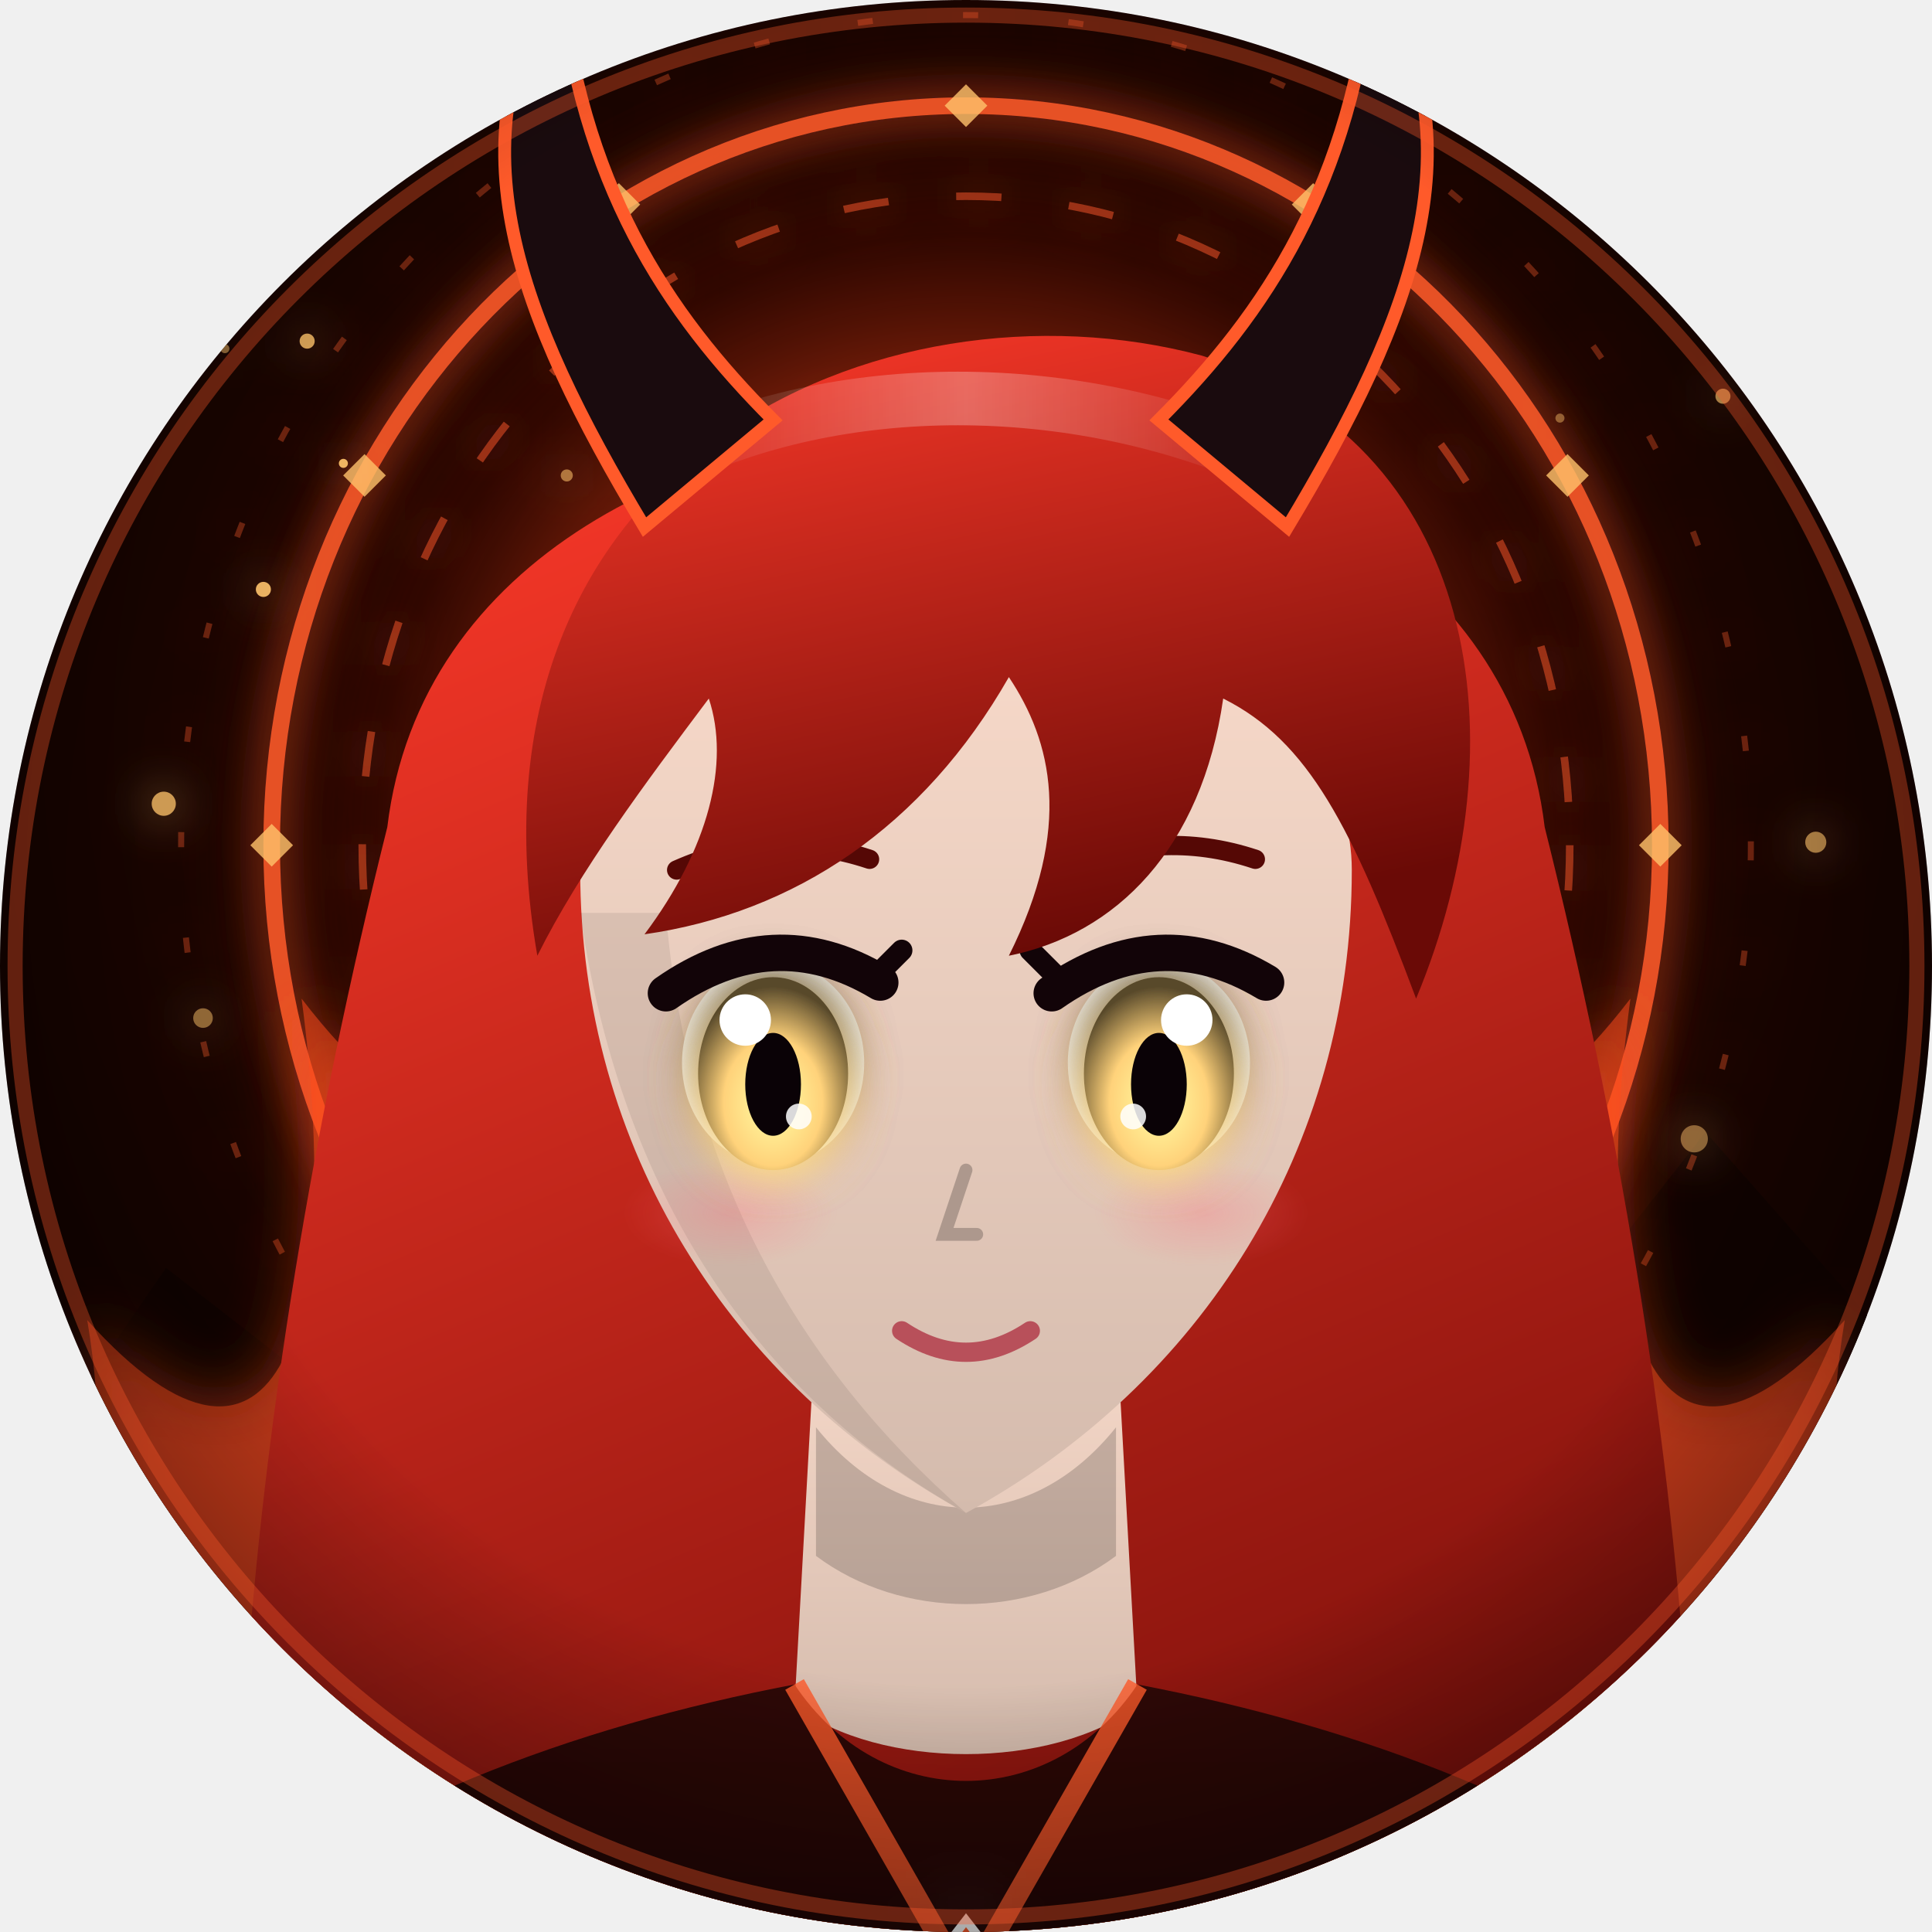
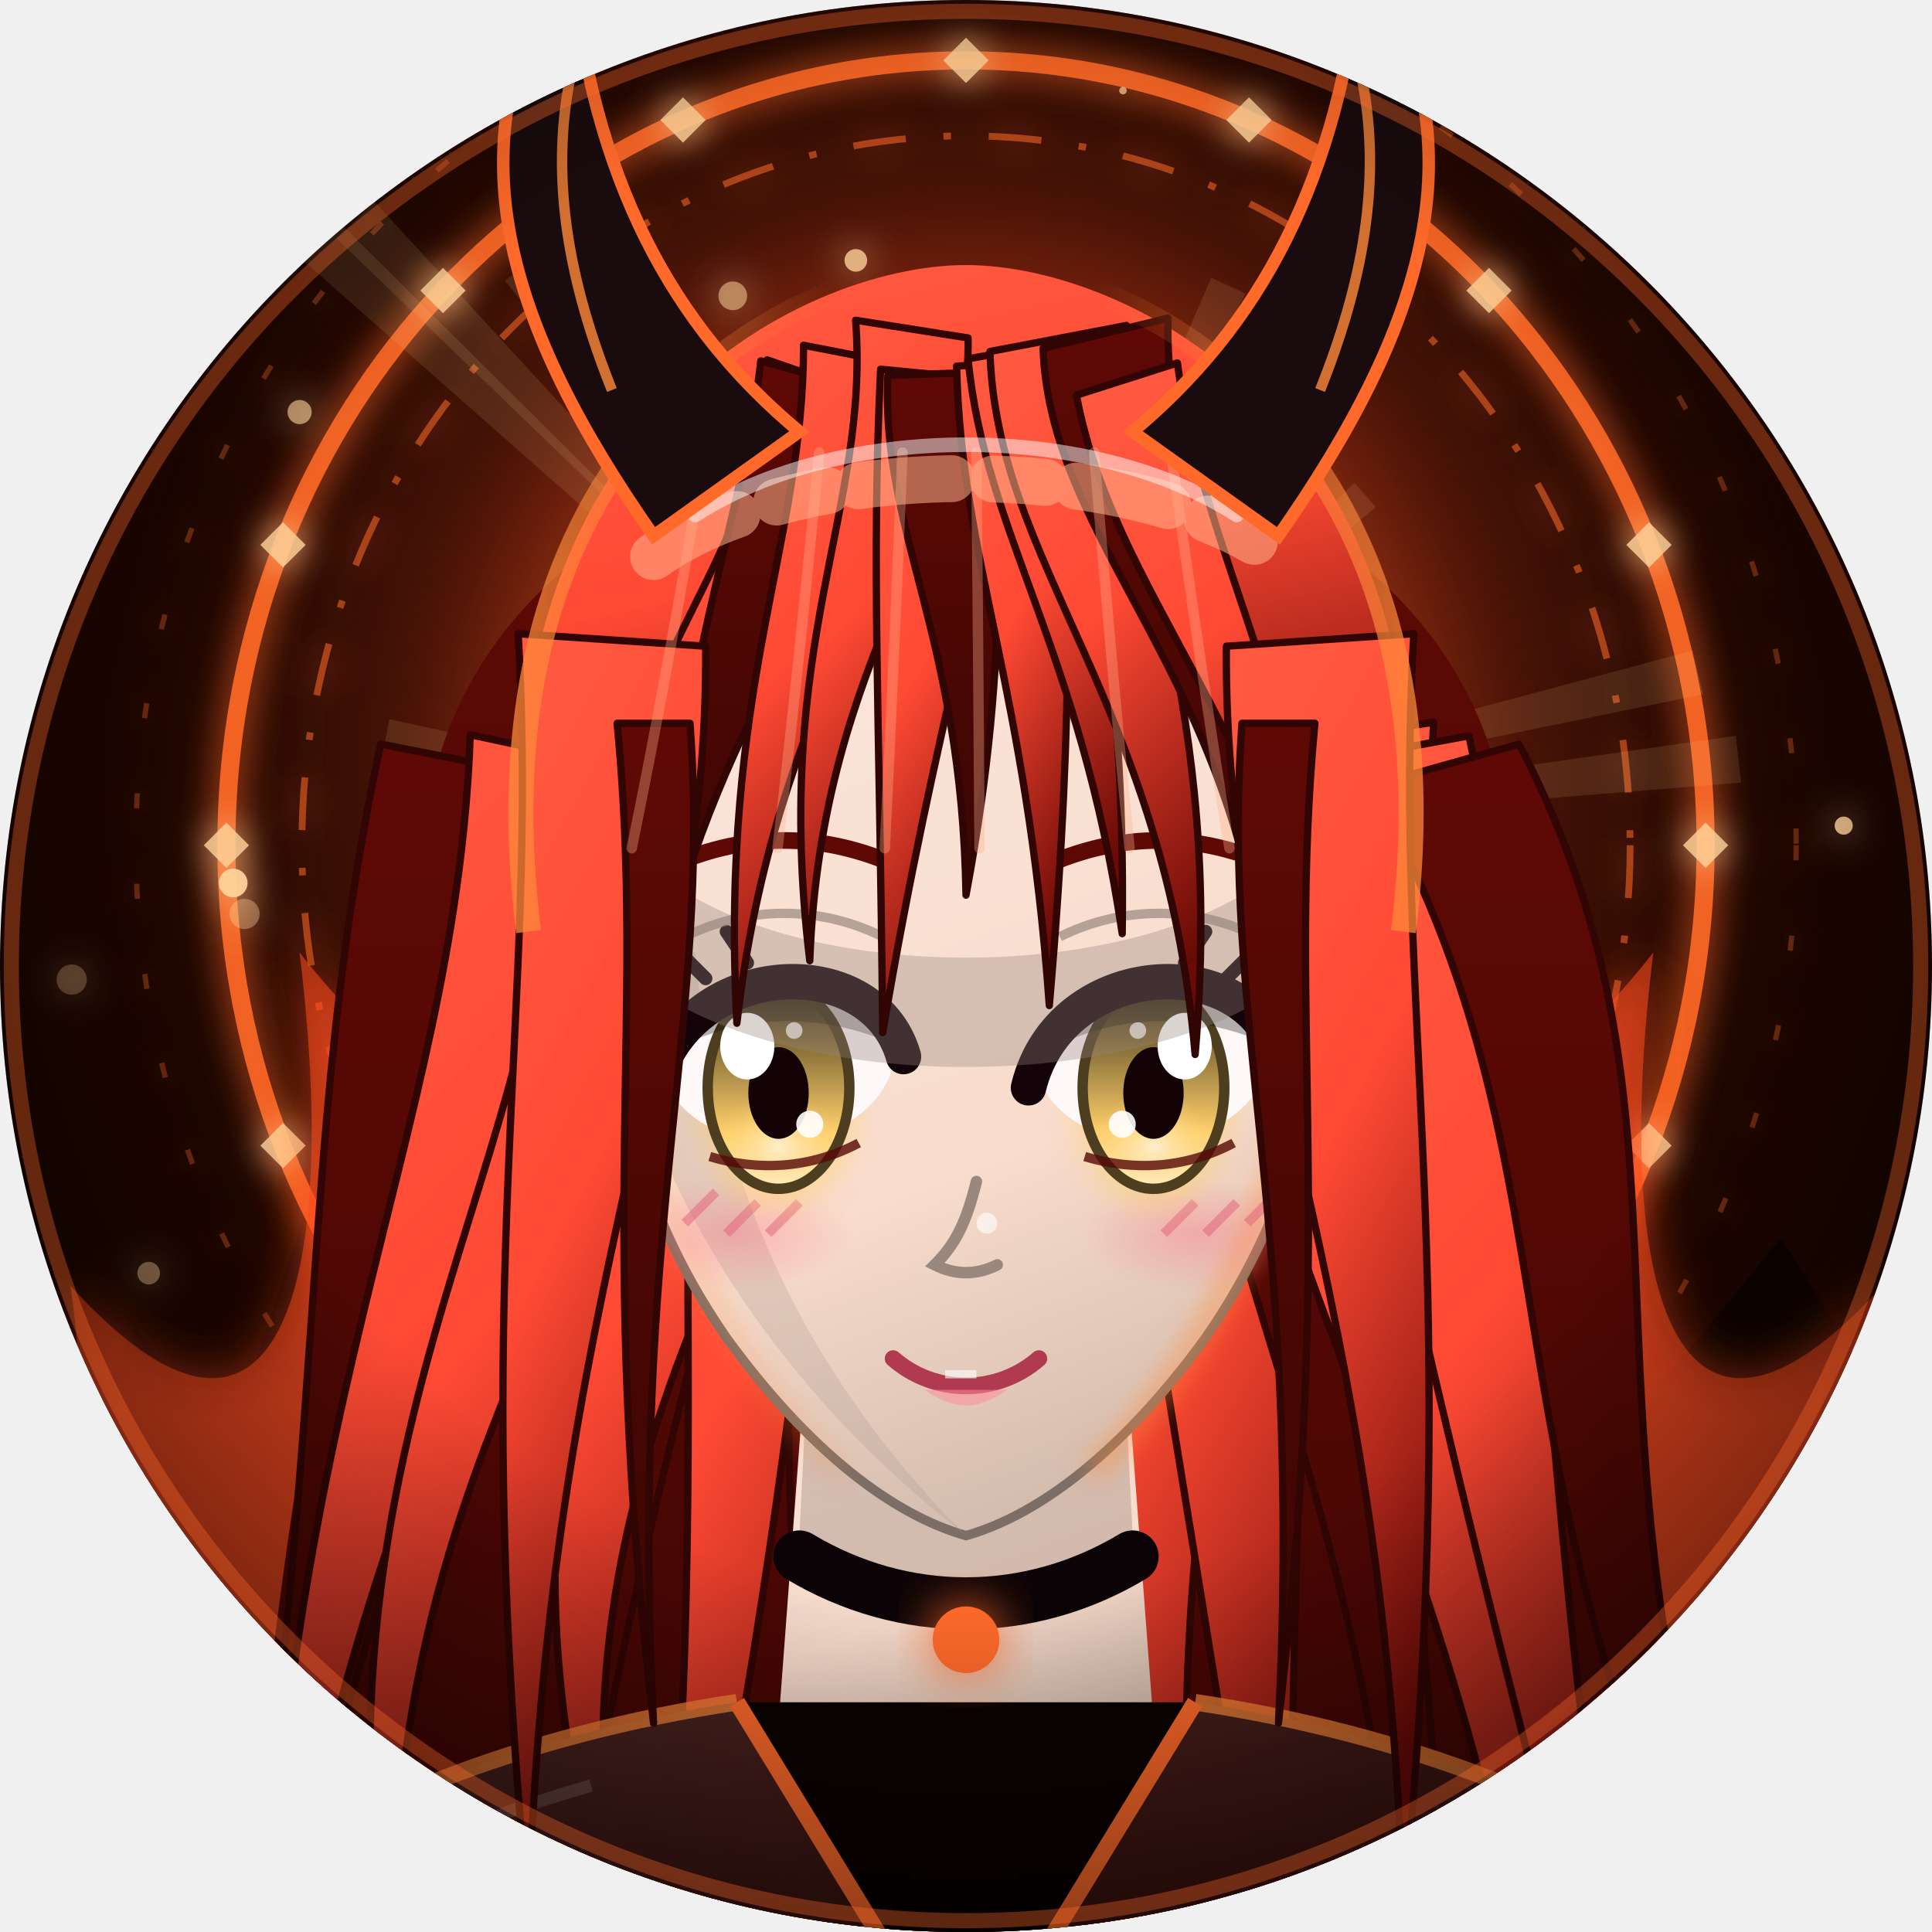
<svg xmlns="http://www.w3.org/2000/svg" viewBox="0 0 256 256" width="256" height="256">
  <defs>
-     <radialGradient id="sky" cx="50%" cy="38%" r="75%">
-       <stop offset="0" stop-color="#2b0700" />
-       <stop offset="1" stop-color="#090100" />
-     </radialGradient>
-     <radialGradient id="portal" cx="50%" cy="50%" r="50%">
-       <stop offset="0" stop-color="#ffd27a" stop-opacity="0.95" />
-       <stop offset="0.35" stop-color="#ff4a1c" stop-opacity="0.85" />
-       <stop offset="0.75" stop-color="#3a0800" stop-opacity="0.6" />
-       <stop offset="1" stop-color="#3a0800" stop-opacity="0" />
-     </radialGradient>
-     <linearGradient id="hair" x1="0" y1="0" x2="0.3" y2="1">
-       <stop offset="0" stop-color="#ff3a2a" />
+     <radialGradient id="sky" cx="50%" cy="40%" r="78%">
+       <stop offset="0" stop-color="#3a0a00" />
+       <stop offset="1" stop-color="#0a0200" />
+     </radialGradient>
+     <radialGradient id="portal" cx="50%" cy="46%" r="52%">
+       <stop offset="0" stop-color="#ffd890" stop-opacity="0.95" />
+       <stop offset="0.28" stop-color="#ff4a1c" stop-opacity="0.9" />
+       <stop offset="0.62" stop-color="#591a0a" stop-opacity="0.65" />
+       <stop offset="1" stop-color="#0a0200" stop-opacity="0" />
+     </radialGradient>
+     <linearGradient id="hair" x1="0.2" y1="0" x2="0.5" y2="1">
+       <stop offset="0" stop-color="#ff5941" />
+       <stop offset="0.45" stop-color="#ff4a34" />
      <stop offset="1" stop-color="#6a0a06" />
    </linearGradient>
-     <linearGradient id="hairShine" x1="0" y1="0" x2="1" y2="0">
-       <stop offset="0" stop-color="#fff" stop-opacity="0" />
-       <stop offset="0.5" stop-color="#fff" stop-opacity="0.35" />
-       <stop offset="1" stop-color="#fff" stop-opacity="0" />
-     </linearGradient>
-     <linearGradient id="skin" x1="0" y1="0" x2="0" y2="1">
-       <stop offset="0" stop-color="#f7d9c9" />
-       <stop offset="1" stop-color="#d4bbad" />
-     </linearGradient>
-     <linearGradient id="outfit" x1="0" y1="0" x2="0" y2="1">
-       <stop offset="0" stop-color="#2e0806" />
-       <stop offset="1" stop-color="#0b0201" />
-     </linearGradient>
-     <radialGradient id="iris" cx="50%" cy="65%" r="60%">
-       <stop offset="0" stop-color="#ffffa5" />
-       <stop offset="0.55" stop-color="#ffd27a" />
-       <stop offset="1" stop-color="#594a2b" />
+     <linearGradient id="hairDark" x1="0" y1="0" x2="0" y2="1">
+       <stop offset="0" stop-color="#5f0905" />
+       <stop offset="1" stop-color="#3a0603" />
+     </linearGradient>
+     <linearGradient id="hairRim" x1="0" y1="0" x2="1" y2="0">
+       <stop offset="0" stop-color="#ff8a3a" stop-opacity="0.75" />
+       <stop offset="0.35" stop-color="#ff8a3a" stop-opacity="0" />
+       <stop offset="0.65" stop-color="#ff8a3a" stop-opacity="0" />
+       <stop offset="1" stop-color="#ff8a3a" stop-opacity="0.75" />
+     </linearGradient>
+     <linearGradient id="skin" x1="0.3" y1="0" x2="0.6" y2="1">
+       <stop offset="0" stop-color="#fae5d9" />
+       <stop offset="0.6" stop-color="#f8dccc" />
+       <stop offset="1" stop-color="#d0b9ab" />
+     </linearGradient>
+     <linearGradient id="outfit" x1="0.2" y1="0" x2="0.6" y2="1">
+       <stop offset="0" stop-color="#4c2724" />
+       <stop offset="0.5" stop-color="#340a06" />
+       <stop offset="1" stop-color="#0c0201" />
+     </linearGradient>
+     <linearGradient id="iris" x1="0" y1="0" x2="0" y2="1">
+       <stop offset="0" stop-color="#382e18" />
+       <stop offset="0.38" stop-color="#9e8142" />
+       <stop offset="0.72" stop-color="#ffd06b" />
+       <stop offset="1" stop-color="#ffeabc" />
+     </linearGradient>
+     <radialGradient id="irisGlow" cx="50%" cy="78%" r="55%">
+       <stop offset="0" stop-color="#fff1d3" stop-opacity="0.9" />
+       <stop offset="1" stop-color="#ffd06b" stop-opacity="0" />
    </radialGradient>
    <radialGradient id="blush" cx="50%" cy="50%" r="50%">
-       <stop offset="0" stop-color="#ff6b7d" stop-opacity="0.28" />
-       <stop offset="1" stop-color="#ff6b7d" stop-opacity="0" />
+       <stop offset="0" stop-color="#ff5d78" stop-opacity="0.32" />
+       <stop offset="1" stop-color="#ff5d78" stop-opacity="0" />
+     </radialGradient>
+     <radialGradient id="vig" cx="50%" cy="44%" r="70%">
+       <stop offset="0.55" stop-color="#000" stop-opacity="0" />
+       <stop offset="1" stop-color="#000" stop-opacity="0.78" />
    </radialGradient>
    <filter id="glow" x="-50%" y="-50%" width="200%" height="200%">
-       <feGaussianBlur stdDeviation="3" result="b" />
+       <feGaussianBlur stdDeviation="2.4" result="b" />
      <feMerge>
        <feMergeNode in="b" />
        <feMergeNode in="SourceGraphic" />
      </feMerge>
    </filter>
-     <filter id="soft" x="-50%" y="-50%" width="200%" height="200%">
-       <feGaussianBlur stdDeviation="6" />
+     <filter id="bigGlow" x="-50%" y="-50%" width="200%" height="200%">
+       <feGaussianBlur stdDeviation="7" />
    </filter>
-     <filter id="eyeGlow" x="-100%" y="-100%" width="300%" height="300%">
-       <feGaussianBlur stdDeviation="2.2" result="b" />
-       <feMerge>
-         <feMergeNode in="b" />
-         <feMergeNode in="b" />
-         <feMergeNode in="SourceGraphic" />
-       </feMerge>
+     <filter id="soft" x="-20%" y="-20%" width="140%" height="140%">
+       <feGaussianBlur stdDeviation="1.2" />
    </filter>
    <clipPath id="circle">
      <circle cx="128" cy="128" r="128" />
    </clipPath>
+     <clipPath id="faceClip">
+       <path d="M93 106 C93 76 163 76 163 106 C163 124 160 138 151 151 C143 162 135 168 128 170 C121 168 113 162 105 151 C96 138 93 124 93 106 Z" />
+     </clipPath>
  </defs>
  <g clip-path="url(#circle)">
    <rect width="256" height="256" fill="url(#sky)" />
-     <path d="M0 200 L22 168 L40 182 L58 140 L74 170 L96 150 L112 176 L136 132 L160 172 L182 146 L204 178 L226 150 L256 184 L256 256 L0 256 Z" fill="#0e0200" opacity="0.9" />
-     <ellipse cx="128" cy="112" rx="104" ry="108" fill="url(#portal)" />
-     <g fill="none" stroke="#ff5a2a" filter="url(#glow)">
-       <ellipse cx="128" cy="112" rx="92" ry="98" stroke-width="2.2" opacity="0.85" />
-       <ellipse cx="128" cy="112" rx="80" ry="86" stroke-width="1" opacity="0.5" stroke-dasharray="6 9" />
-       <ellipse cx="128" cy="112" rx="104" ry="110" stroke-width="0.8" opacity="0.35" stroke-dasharray="2 12" />
-     </g>
-     <rect x="218.0" y="110.0" width="4" height="4" transform="rotate(45 220.0 112.0)" fill="#ffc36b" opacity="0.8" />
-     <rect x="205.7" y="159.0" width="4" height="4" transform="rotate(45 207.7 161.0)" fill="#ffc36b" opacity="0.8" />
-     <rect x="172.0" y="194.9" width="4" height="4" transform="rotate(45 174.0 196.9)" fill="#ffc36b" opacity="0.8" />
-     <rect x="126.0" y="208.0" width="4" height="4" transform="rotate(45 128.0 210.0)" fill="#ffc36b" opacity="0.8" />
-     <rect x="80.0" y="194.9" width="4" height="4" transform="rotate(45 82.0 196.9)" fill="#ffc36b" opacity="0.8" />
-     <rect x="46.3" y="159.0" width="4" height="4" transform="rotate(45 48.3 161.0)" fill="#ffc36b" opacity="0.8" />
-     <rect x="34.0" y="110.0" width="4" height="4" transform="rotate(45 36.0 112.0)" fill="#ffc36b" opacity="0.8" />
-     <rect x="46.3" y="61.0" width="4" height="4" transform="rotate(45 48.3 63.0)" fill="#ffc36b" opacity="0.8" />
-     <rect x="80.0" y="25.1" width="4" height="4" transform="rotate(45 82.0 27.1)" fill="#ffc36b" opacity="0.8" />
-     <rect x="126.0" y="12.0" width="4" height="4" transform="rotate(45 128.0 14.0)" fill="#ffc36b" opacity="0.8" />
-     <rect x="172.0" y="25.1" width="4" height="4" transform="rotate(45 174.0 27.1)" fill="#ffc36b" opacity="0.8" />
-     <rect x="205.7" y="61.0" width="4" height="4" transform="rotate(45 207.7 63.0)" fill="#ffc36b" opacity="0.8" />
+     <path d="M0 214 L18 176 L30 192 L44 150 L58 184 L74 164 L88 190 L104 156 L118 186 L138 140 L156 182 L170 160 L186 190 L202 152 L218 186 L236 164 L256 196 L256 256 L0 256 Z" fill="#0e0300" opacity="0.95" />
+     <ellipse cx="128" cy="112" rx="116" ry="120" fill="url(#portal)" />
+     <ellipse cx="128" cy="112" rx="58" ry="62" fill="#ffd890" opacity="0.18" filter="url(#bigGlow)" />
+     <g fill="none" stroke="#ff6a2a" filter="url(#glow)">
+       <ellipse cx="128" cy="112" rx="98" ry="104" stroke-width="2.4" opacity="0.9" />
+       <ellipse cx="128" cy="112" rx="88" ry="94" stroke-width="0.9" opacity="0.55" stroke-dasharray="7 5 1 5" />
+       <ellipse cx="128" cy="112" rx="110" ry="116" stroke-width="0.7" opacity="0.35" stroke-dasharray="2 10" />
+     </g>
+     <g filter="url(#glow)" opacity="0.85">
+       <path d="M226.0 109.0 l3 3 l-3 3 l-3 -3 Z" fill="#ffd39a" />
+       <path d="M218.5 148.8 l3 3 l-3 3 l-3 -3 Z" fill="#ffd39a" />
+       <path d="M197.3 182.5 l3 3 l-3 3 l-3 -3 Z" fill="#ffd39a" />
+       <path d="M165.5 205.1 l3 3 l-3 3 l-3 -3 Z" fill="#ffd39a" />
+       <path d="M128.0 213.0 l3 3 l-3 3 l-3 -3 Z" fill="#ffd39a" />
+       <path d="M90.5 205.1 l3 3 l-3 3 l-3 -3 Z" fill="#ffd39a" />
+       <path d="M58.7 182.5 l3 3 l-3 3 l-3 -3 Z" fill="#ffd39a" />
+       <path d="M37.5 148.8 l3 3 l-3 3 l-3 -3 Z" fill="#ffd39a" />
+       <path d="M30.0 109.0 l3 3 l-3 3 l-3 -3 Z" fill="#ffd39a" />
+       <path d="M37.5 69.2 l3 3 l-3 3 l-3 -3 Z" fill="#ffd39a" />
+       <path d="M58.7 35.5 l3 3 l-3 3 l-3 -3 Z" fill="#ffd39a" />
+       <path d="M90.5 12.9 l3 3 l-3 3 l-3 -3 Z" fill="#ffd39a" />
+       <path d="M128.0 5.0 l3 3 l-3 3 l-3 -3 Z" fill="#ffd39a" />
+       <path d="M165.5 12.9 l3 3 l-3 3 l-3 -3 Z" fill="#ffd39a" />
+       <path d="M197.3 35.5 l3 3 l-3 3 l-3 -3 Z" fill="#ffd39a" />
+       <path d="M218.5 69.2 l3 3 l-3 3 l-3 -3 Z" fill="#ffd39a" />
+     </g>
+     <path d="M128 112 L39.7 34.1 L44.5 29.0 Z" fill="#ffd890" opacity="0.12" />
+     <path d="M128 112 L179.5 64.0 L182.3 67.2 Z" fill="#ffd890" opacity="0.12" />
+     <path d="M128 112 L181.6 18.5 L187.1 21.8 Z" fill="#ffd890" opacity="0.12" />
+     <path d="M128 112 L224.3 86.2 L225.7 92.0 Z" fill="#ffd890" opacity="0.12" />
+     <path d="M128 112 L230.0 97.5 L230.7 103.7 Z" fill="#ffd890" opacity="0.12" />
+     <path d="M128 112 L50.7 99.9 L51.6 95.3 Z" fill="#ffd890" opacity="0.12" />
+     <path d="M128 112 L66.9 37.2 L71.5 33.7 Z" fill="#ffd890" opacity="0.12" />
+     <path d="M128 112 L44.6 31.6 L49.6 26.7 Z" fill="#ffd890" opacity="0.12" />
+     <path d="M128 112 L160.5 36.8 L165.0 38.9 Z" fill="#ffd890" opacity="0.12" />
    <g filter="url(#glow)">
-       <circle cx="45.5" cy="61.4" r="0.6" fill="#ffc36b" opacity="0.92" />
-       <circle cx="177.0" cy="163.6" r="1.0" fill="#ffc36b" opacity="0.75" />
-       <circle cx="157.8" cy="165.6" r="0.6" fill="#ffc36b" opacity="0.89" />
-       <circle cx="224.5" cy="150.9" r="1.8" fill="#ffc36b" opacity="0.48" />
-       <circle cx="206.7" cy="55.4" r="0.6" fill="#ffc36b" opacity="0.44" />
-       <circle cx="91.4" cy="101.8" r="0.4" fill="#ffc36b" opacity="0.59" />
-       <circle cx="29.8" cy="46.2" r="0.6" fill="#ffc36b" opacity="0.53" />
-       <circle cx="173.9" cy="167.6" r="1.7" fill="#ffc36b" opacity="0.40" />
-       <circle cx="240.6" cy="111.6" r="1.4" fill="#ffc36b" opacity="0.62" />
-       <circle cx="110.5" cy="55.6" r="1.2" fill="#ffc36b" opacity="0.48" />
-       <circle cx="183.7" cy="99.7" r="0.7" fill="#ffc36b" opacity="0.75" />
-       <circle cx="34.9" cy="78.1" r="1.0" fill="#ffc36b" opacity="0.90" />
-       <circle cx="54.9" cy="179.3" r="1.3" fill="#ffc36b" opacity="0.95" />
-       <circle cx="199.4" cy="151.6" r="1.0" fill="#ffc36b" opacity="0.85" />
-       <circle cx="228.3" cy="52.5" r="1.0" fill="#ffc36b" opacity="0.69" />
-       <circle cx="2.3" cy="3.9" r="1.7" fill="#ffc36b" opacity="0.36" />
-       <circle cx="40.7" cy="45.2" r="1.0" fill="#ffc36b" opacity="0.81" />
-       <circle cx="142.5" cy="71.9" r="1.8" fill="#ffc36b" opacity="0.60" />
-       <circle cx="1.2" cy="177.2" r="0.9" fill="#ffc36b" opacity="0.94" />
-       <circle cx="200.9" cy="137.3" r="0.7" fill="#ffc36b" opacity="0.80" />
-       <circle cx="56.0" cy="120.0" r="1.2" fill="#ffc36b" opacity="0.75" />
-       <circle cx="84.9" cy="146.4" r="0.5" fill="#ffc36b" opacity="0.48" />
-       <circle cx="110.6" cy="92.8" r="1.6" fill="#ffc36b" opacity="0.64" />
-       <circle cx="26.9" cy="134.9" r="1.3" fill="#ffc36b" opacity="0.49" />
-       <circle cx="21.7" cy="106.5" r="1.6" fill="#ffc36b" opacity="0.76" />
-       <circle cx="75.1" cy="63.0" r="0.8" fill="#ffc36b" opacity="0.57" />
-     </g>
-     <g transform="translate(128 138) scale(1.42) translate(-128 -124)">
-       <g filter="url(#glow)" opacity="0.95">
-         <path d="M36 256 C30 200 52 186 46 150 C64 170 70 150 66 120 C86 146 92 120 88 96 C104 120 112 104 110 80 L146 80 C144 104 152 120 168 96 C164 120 170 146 190 120 C186 150 192 170 210 150 C204 186 226 200 220 256 Z" fill="#ff4a1c" opacity="0.55" />
-         <path d="M60 256 C56 214 72 200 70 172 C84 186 90 170 88 148 C102 166 108 150 106 132 L150 132 C148 150 154 166 168 148 C166 170 172 186 186 172 C184 200 200 214 196 256 Z" fill="#ffb03a" opacity="0.5" />
+       <circle cx="94.9" cy="104.2" r="1.1" fill="#ffd39a" opacity="0.34" />
+       <circle cx="30.9" cy="117.0" r="1.9" fill="#ffd39a" opacity="0.94" />
+       <circle cx="102.2" cy="150.8" r="2.0" fill="#ffd39a" opacity="0.67" />
+       <circle cx="157.0" cy="203.6" r="0.9" fill="#ffd39a" opacity="0.58" />
+       <circle cx="166.1" cy="162.1" r="0.9" fill="#ffd39a" opacity="0.49" />
+       <circle cx="128.3" cy="74.5" r="0.4" fill="#ffd39a" opacity="0.50" />
+       <circle cx="244.3" cy="109.4" r="1.2" fill="#ffd39a" opacity="0.94" />
+       <circle cx="78.5" cy="201.3" r="1.7" fill="#ffd39a" opacity="0.84" />
+       <circle cx="113.4" cy="34.5" r="1.5" fill="#ffd39a" opacity="0.78" />
+       <circle cx="99.2" cy="90.3" r="1.4" fill="#ffd39a" opacity="0.82" />
+       <circle cx="97.1" cy="39.2" r="1.9" fill="#ffd39a" opacity="0.52" />
+       <circle cx="82.2" cy="96.2" r="1.0" fill="#ffd39a" opacity="0.32" />
+       <circle cx="247.6" cy="60.7" r="1.8" fill="#ffd39a" opacity="0.55" />
+       <circle cx="253.4" cy="95.3" r="0.7" fill="#ffd39a" opacity="0.56" />
+       <circle cx="100.4" cy="204.5" r="1.0" fill="#ffd39a" opacity="0.50" />
+       <circle cx="161.0" cy="219.1" r="1.5" fill="#ffd39a" opacity="0.54" />
+       <circle cx="32.4" cy="121.1" r="2.0" fill="#ffd39a" opacity="0.36" />
+       <circle cx="61.1" cy="165.5" r="0.6" fill="#ffd39a" opacity="0.34" />
+       <circle cx="103.6" cy="55.4" r="1.7" fill="#ffd39a" opacity="0.49" />
+       <circle cx="145.7" cy="123.1" r="1.0" fill="#ffd39a" opacity="0.60" />
+       <circle cx="120.2" cy="43.8" r="0.7" fill="#ffd39a" opacity="0.79" />
+       <circle cx="178.0" cy="119.2" r="0.7" fill="#ffd39a" opacity="0.75" />
+       <circle cx="4.9" cy="11.8" r="0.7" fill="#ffd39a" opacity="0.48" />
+       <circle cx="9.5" cy="129.8" r="2.0" fill="#ffd39a" opacity="0.30" />
+       <circle cx="161.5" cy="51.4" r="2.0" fill="#ffd39a" opacity="0.68" />
+       <circle cx="195.8" cy="15.3" r="0.5" fill="#ffd39a" opacity="0.48" />
+       <circle cx="19.7" cy="168.7" r="1.5" fill="#ffd39a" opacity="0.45" />
+       <circle cx="44.6" cy="16.1" r="0.9" fill="#ffd39a" opacity="0.89" />
+       <circle cx="148.8" cy="12.0" r="0.5" fill="#ffd39a" opacity="0.70" />
+       <circle cx="85.2" cy="206.6" r="2.0" fill="#ffd39a" opacity="0.48" />
+       <circle cx="158.0" cy="60.0" r="1.0" fill="#ffd39a" opacity="0.72" />
+       <circle cx="108.9" cy="53.8" r="1.8" fill="#ffd39a" opacity="0.60" />
+       <circle cx="106.3" cy="143.7" r="1.6" fill="#ffd39a" opacity="0.91" />
+       <circle cx="39.7" cy="54.6" r="1.6" fill="#ffd39a" opacity="0.65" />
+     </g>
+     <g transform="translate(128 140) scale(1.38) translate(-128 -124)">
+       <g filter="url(#glow)">
+         <path d="M30 256 C24 200 48 186 42 146 C62 168 68 146 64 114 C86 142 92 116 88 90 C104 116 114 100 112 74 L146 74 C144 100 154 116 170 90 C166 116 172 142 194 114 C190 146 196 168 216 146 C210 186 234 200 228 256 Z" fill="#ff4a1c" opacity="0.55" />
+         <path d="M56 256 C52 214 70 200 68 170 C82 186 90 168 88 146 C102 164 108 148 106 128 L150 128 C148 148 154 164 168 146 C166 168 174 186 188 170 C186 200 204 214 200 256 Z" fill="#ffb03a" opacity="0.5" />
      </g>
-       <path d="M74 104 C60 160 56 214 64 256 L192 256 C200 214 196 160 182 104 C176 54 80 54 74 104 Z" fill="url(#hair)" />
-       <path d="M114 150 L142 150 L144 186 C136 192 120 192 112 186 Z" fill="url(#skin)" />
-       <path d="M114 160 C122 170 134 170 142 160 L142 172 C134 178 122 178 114 172 Z" fill="#000" opacity="0.18" />
-       <path d="M28 256 C34 214 70 192 112 184 C120 196 136 196 144 184 C186 192 222 214 228 256 Z" fill="url(#outfit)" />
-       <path d="M112 184 L128 212 L144 184" fill="none" stroke="#ff5a2a" stroke-width="2" opacity="0.8" />
-       <path d="M92 108 C92 78 164 78 164 108 C164 134 150 156 128 168 C106 156 92 134 92 108 Z" fill="url(#skin)" />
-       <path d="M92 112 C96 140 110 158 128 168 C112 154 102 136 100 112 Z" fill="#000" opacity="0.08" />
-       <ellipse cx="106" cy="140" rx="10" ry="5" fill="url(#blush)" />
-       <ellipse cx="150" cy="140" rx="10" ry="5" fill="url(#blush)" />
-       <ellipse cx="110" cy="126" rx="8.5" ry="9.5" fill="#fff" />
-       <g filter="url(#eyeGlow)">
-         <ellipse cx="110" cy="127" rx="7" ry="9" fill="url(#iris)" />
+       <path d="M76 102 C62 160.0 54.0 226.0 60.0 256.0 L196.0 256.0 C202.0 226.0 194 160.0 180 102 C174 52 82 52 76 102 Z" fill="url(#hairDark)" />
+       <path d="M92.2 98.0 C81.6 137.2 76.7 162.6 56.2 227.4 C67.5 160.8 63.3 133.6 71.8 94.0 Z" fill="url(#hairDark)" stroke="#300503" stroke-width="0.7" stroke-linejoin="round" />
+       <path d="M95.9 96.4 C92.9 135.3 67.7 160.7 60.6 225.2 C60.7 159.2 79.0 132.4 80.4 93.1 Z" fill="url(#hair)" stroke="#300503" stroke-width="0.7" stroke-linejoin="round" />
+       <path d="M101.5 94.7 C106.5 132.9 67.4 158.0 73.8 221.3 C60.9 156.9 93.5 130.8 87.1 92.4 Z" fill="url(#hair)" stroke="#300503" stroke-width="0.7" stroke-linejoin="round" />
+       <path d="M112.1 93.6 C109.6 138.7 92.8 168.4 85.4 243.2 C82.3 167.3 88.5 136.6 88.7 91.3 Z" fill="url(#hairDark)" stroke="#300503" stroke-width="0.7" stroke-linejoin="round" />
+       <path d="M115.8 92.4 C124.5 128.6 83.4 152.4 95.3 212.5 C75.0 151.6 107.9 127.0 97.3 90.7 Z" fill="url(#hair)" stroke="#300503" stroke-width="0.7" stroke-linejoin="round" />
+       <path d="M120.7 91.7 C111.7 136.0 113.4 165.1 96.1 238.6 C106.1 164.3 97.2 134.3 104.6 89.9 Z" fill="url(#hair)" stroke="#300503" stroke-width="0.7" stroke-linejoin="round" />
+       <path d="M129.0 90.3 C133.1 132.5 114.4 160.7 118.4 231.0 C105.2 160.6 114.8 132.5 108.6 90.3 Z" fill="url(#hairDark)" stroke="#300503" stroke-width="0.7" stroke-linejoin="round" />
+       <path d="M135.4 89.9 C146.9 131.9 110.0 160.0 126.2 230.0 C100.5 160.0 128.0 132.1 114.4 90.1 Z" fill="url(#hair)" stroke="#300503" stroke-width="0.7" stroke-linejoin="round" />
+       <path d="M142.5 89.4 C131.2 138.7 161.6 171.7 139.6 253.9 C151.3 172.2 110.6 139.7 119.6 90.6 Z" fill="url(#hair)" stroke="#300503" stroke-width="0.7" stroke-linejoin="round" />
+       <path d="M146.0 89.9 C150.4 135.8 140.0 166.5 144.8 243.2 C132.1 166.9 134.5 136.6 128.4 90.7 Z" fill="url(#hairDark)" stroke="#300503" stroke-width="0.7" stroke-linejoin="round" />
+       <path d="M153.2 90.1 C164.7 134.9 138.3 165.1 154.6 240.2 C129.4 165.8 147.0 136.3 133.5 91.6 Z" fill="url(#hair)" stroke="#300503" stroke-width="0.7" stroke-linejoin="round" />
+       <path d="M160.4 90.8 C162.5 132.6 158.7 160.8 159.1 230.8 C148.9 161.5 142.8 134.0 138.5 92.3 Z" fill="url(#hair)" stroke="#300503" stroke-width="0.7" stroke-linejoin="round" />
+       <path d="M163.0 91.8 C155.7 137.9 183.2 168.8 168.9 245.8 C176.5 169.4 142.3 139.0 148.2 93.1 Z" fill="url(#hairDark)" stroke="#300503" stroke-width="0.7" stroke-linejoin="round" />
+       <path d="M172.9 91.9 C170.1 138.6 193.1 170.4 185.3 248.9 C183.0 172.0 150.0 141.7 150.5 95.3 Z" fill="url(#hair)" stroke="#300503" stroke-width="0.7" stroke-linejoin="round" />
+       <path d="M176.3 93.2 C184.9 135.4 181.9 164.1 193.8 234.9 C174.3 165.6 169.7 138.2 159.4 96.3 Z" fill="url(#hair)" stroke="#300503" stroke-width="0.7" stroke-linejoin="round" />
+       <path d="M181.1 94.0 C203.3 136.5 179.0 165.6 213.9 236.9 C172.6 167.4 190.4 140.1 166.9 98.0 Z" fill="url(#hairDark)" stroke="#300503" stroke-width="0.7" stroke-linejoin="round" />
+       <path d="M113 148 L143 148 L146 188 C137 196 119 196 110 188 Z" fill="url(#skin)" />
+       <path d="M113 150 C120 166 136 166 143 150 L144 170 C135 178 121 178 112 170 Z" fill="#9a887e" opacity="0.4" />
+       <path d="M98 196 C108 200 118 198 124 194 M158 196 C148 200 138 198 132 194" stroke="#ae9a8f" stroke-width="1" fill="none" opacity="0.6" />
+       <path d="M24 256 C30 214 66 192 106 186 C116 200 140 200 150 186 C190 192 226 214 232 256 Z" fill="url(#outfit)" />
+       <path d="M64 220 C74 236 78 248 76 256 M192 220 C182 236 178 248 180 256 M96 208 C104 226 104 244 100 256 M160 208 C152 226 152 244 156 256" stroke="#070101" stroke-width="1.4" fill="none" opacity="0.7" />
+       <path d="M38 238 C46 216 64 202 92 194" stroke="#856c6a" stroke-width="1.2" fill="none" opacity="0.45" />
+       <path d="M24 256 C30 214 66 192 106 186" stroke="#ff8a3a" stroke-width="1.6" fill="none" opacity="0.75" />
+       <path d="M232 256 C226 214 190 192 150 186" stroke="#ff8a3a" stroke-width="1.6" fill="none" opacity="0.75" />
+       <path d="M106 186 L128 222 L150 186" fill="#0a0201" stroke="#ff6a2a" stroke-width="1.6" />
+       <path d="M112 172 C122 178 134 178 144 172" stroke="#0c0306" stroke-width="5" fill="none" stroke-linecap="round" />
+       <circle cx="128" cy="180" r="3.2" fill="#ff6a2a" filter="url(#glow)" />
+       <path d="M128 210 l8 9 l-8 13 l-8 -13 Z" fill="#ff6a2a" stroke="#fff" stroke-width="0.8" filter="url(#glow)" />
+       <path d="M128 210 l-4 9 l4 13" fill="#fff" opacity="0.35" />
+       <path d="M93 106 C93 76 163 76 163 106 C163 124 160 138 151 151 C143 162 135 168 128 170 C121 168 113 162 105 151 C96 138 93 124 93 106 Z" fill="url(#skin)" stroke="#7c6e66" stroke-width="0.9" />
+       <path d="M93 112 C96 136 110 156 128 170 C114 156 104 138 102 114 Z" fill="#ae9a8f" opacity="0.28" />
+       <path d="M163 108 C162 130 154 150 140 164" stroke="#ff8a3a" stroke-width="2" fill="none" opacity="0.55" filter="url(#soft)" />
+       <path d="M93 108 C94 130 102 150 116 164" stroke="#ff8a3a" stroke-width="1.4" fill="none" opacity="0.35" filter="url(#soft)" />
+       <ellipse cx="106" cy="141" rx="11" ry="5.5" fill="url(#blush)" />
+       <ellipse cx="150" cy="141" rx="11" ry="5.5" fill="url(#blush)" />
+       <path d="M101 140 l3 -3 M105 141 l3 -3 M109 141 l3 -3 M147 141 l3 -3 M151 141 l3 -3 M155 140 l3 -3" stroke="#e0607a" stroke-width="0.9" opacity="0.5" />
+       <g filter="url(#soft)" opacity="0.5">
+         <ellipse cx="110" cy="128" rx="7.7" ry="10.5" fill="#ffd06b" />
      </g>
-       <ellipse cx="110" cy="128" rx="2.6" ry="4.8" fill="#0a0206" />
-       <circle cx="107.4" cy="122" r="2.4" fill="#fff" />
-       <circle cx="112.4" cy="131" r="1.2" fill="#fff" opacity="0.85" />
-       <path d="M100 119.5 Q 110 112.5 120 118.5" fill="none" stroke="#120408" stroke-width="3.4" stroke-linecap="round" />
-       <path d="M119 118.5 l 3 -3" stroke="#120408" stroke-width="2" stroke-linecap="round" />
-       <path d="M101 108 Q 110 104 119 107" fill="none" stroke="#550805" stroke-width="1.8" stroke-linecap="round" />
-       <ellipse cx="146" cy="126" rx="8.5" ry="9.5" fill="#fff" />
-       <g filter="url(#eyeGlow)">
-         <ellipse cx="146" cy="127" rx="7" ry="9" fill="url(#iris)" />
+       <path d="M99 126 C101 115.5 119 115.5 121 125 C118 134.4 102 134.4 99 126 Z" fill="#fff8f8" />
+       <ellipse cx="110" cy="127" rx="6.8" ry="9.7" fill="url(#iris)" />
+       <ellipse cx="110" cy="130" rx="5.5" ry="4.7" fill="url(#irisGlow)" />
+       <ellipse cx="110" cy="127" rx="6.8" ry="9.7" fill="none" stroke="#4d3e20" stroke-width="1" />
+       <ellipse cx="110" cy="127.5" rx="2.9" ry="4.4" fill="#120206" />
+       <path d="M99 125 C101 115.5 119 115.5 121 124 L121 122.8 C114 119.7 106 119.7 99 123.9 Z" fill="#000" opacity="0.3" />
+       <ellipse cx="107" cy="123" rx="2.6" ry="3.2" fill="#fff" />
+       <circle cx="113" cy="130.5" r="1.3" fill="#fff" opacity="0.9" />
+       <circle cx="111.5" cy="121.5" r="0.8" fill="#fff" opacity="0.8" />
+       <path d="M98 127 C101 114.5 119 113.5 122 124" fill="none" stroke="#14040a" stroke-width="3.4" stroke-linecap="round" />
+       <path d="M98 127 l-4 -3" stroke="#14040a" stroke-width="2.2" stroke-linecap="round" />
+       <path d="M103 116.5 l-3 -3 M107 115.0 l-2 -3" stroke="#14040a" stroke-width="1.3" stroke-linecap="round" />
+       <path d="M103.4 133.6 C108 135.0 113 134.8 117.7 132.3" stroke="#550805" stroke-width="0.9" fill="none" opacity="0.8" />
+       <path d="M101 112.5 C107 109.5 114 109.5 120 112.5" stroke="#9a887e" stroke-width="0.9" fill="none" opacity="0.7" />
+       <path d="M100 105.5 C107 102.5 114 102.5 121 105.5" stroke="#5f0905" stroke-width="1.6" fill="none" stroke-linecap="round" />
+       <g filter="url(#soft)" opacity="0.5">
+         <ellipse cx="146" cy="128" rx="7.7" ry="10.5" fill="#ffd06b" />
      </g>
-       <ellipse cx="146" cy="128" rx="2.6" ry="4.8" fill="#0a0206" />
-       <circle cx="148.6" cy="122" r="2.4" fill="#fff" />
-       <circle cx="143.6" cy="131" r="1.2" fill="#fff" opacity="0.85" />
-       <path d="M136 119.5 Q 146 112.5 156 118.5" fill="none" stroke="#120408" stroke-width="3.4" stroke-linecap="round" />
-       <path d="M137 118.5 l -3 -3" stroke="#120408" stroke-width="2" stroke-linecap="round" />
-       <path d="M137 108 Q 146 104 155 107" fill="none" stroke="#550805" stroke-width="1.8" stroke-linecap="round" />
-       <path d="M128 136 l -2 6 l 3 0" fill="none" stroke="#ad988d" stroke-width="1.2" stroke-linecap="round" />
-       <path d="M122 151 Q 128 155 134 151" fill="none" stroke="#b8505a" stroke-width="1.8" stroke-linecap="round" />
-       <path d="M88 116 C80 70 120 52 150 60 C176 68 180 96 170 120 C164 104 160 96 152 92 C150 106 142 114 132 116 C138 104 136 96 132 90 C124 104 112 112 98 114 C104 106 106 98 104 92 C98 100 92 108 88 116 Z" fill="url(#hair)" />
-       <path d="M100 70 C116 62 138 62 156 70" stroke="url(#hairShine)" stroke-width="5" fill="none" opacity="0.8" stroke-linecap="round" />
-       <path d="M98 76 C86 56 80 40 90 24 C92 44 100 56 110 66 Z" fill="#1a0b0e" stroke="#ff5a2a" stroke-width="1.2" />
-       <path d="M158 76 C170 56 176 40 166 24 C164 44 156 56 146 66 Z" fill="#1a0b0e" stroke="#ff5a2a" stroke-width="1.2" />
-       <path d="M128 206 l7 9 l-7 11 l-7 -11 Z" fill="#ff5a2a" stroke="#fff" stroke-width="0.8" filter="url(#glow)" />
-     </g>
-     <radialGradient id="vig" cx="50%" cy="45%" r="70%">
-       <stop offset="0.6" stop-color="#000" stop-opacity="0" />
-       <stop offset="1" stop-color="#000" stop-opacity="0.75" />
-     </radialGradient>
+       <path d="M135 126 C137 115.5 155 115.5 157 125 C154 134.4 138 134.4 135 126 Z" fill="#fff8f8" />
+       <ellipse cx="146" cy="127" rx="6.8" ry="9.7" fill="url(#iris)" />
+       <ellipse cx="146" cy="130" rx="5.5" ry="4.7" fill="url(#irisGlow)" />
+       <ellipse cx="146" cy="127" rx="6.8" ry="9.7" fill="none" stroke="#4d3e20" stroke-width="1" />
+       <ellipse cx="146" cy="127.5" rx="2.9" ry="4.4" fill="#120206" />
+       <path d="M135 125 C137 115.5 155 115.5 157 124 L157 122.8 C150 119.7 142 119.7 135 123.9 Z" fill="#000" opacity="0.3" />
+       <ellipse cx="149" cy="123" rx="2.6" ry="3.2" fill="#fff" />
+       <circle cx="143" cy="130.5" r="1.3" fill="#fff" opacity="0.9" />
+       <circle cx="144.5" cy="121.5" r="0.8" fill="#fff" opacity="0.8" />
+       <path d="M134 127 C137 114.5 155 113.5 158 124" fill="none" stroke="#14040a" stroke-width="3.4" stroke-linecap="round" />
+       <path d="M158 124 l4 -3" stroke="#14040a" stroke-width="2.2" stroke-linecap="round" />
+       <path d="M153 116.5 l3 -3 M149 115.0 l2 -3" stroke="#14040a" stroke-width="1.3" stroke-linecap="round" />
+       <path d="M139.4 133.6 C144 135.0 149 134.8 153.7 132.3" stroke="#550805" stroke-width="0.9" fill="none" opacity="0.8" />
+       <path d="M137 112.5 C143 109.5 150 109.5 156 112.5" stroke="#9a887e" stroke-width="0.9" fill="none" opacity="0.7" />
+       <path d="M136 105.5 C143 102.5 150 102.5 157 105.5" stroke="#5f0905" stroke-width="1.6" fill="none" stroke-linecap="round" />
+       <path d="M129 136 C128 140 127 142 125 144 C127 145 129 145 131 144" fill="none" stroke="#9a887e" stroke-width="1.1" stroke-linecap="round" />
+       <circle cx="130" cy="140" r="1" fill="#fff" opacity="0.6" />
+       <path d="M121 153 C125 156.5 131 156.5 135 153" fill="none" stroke="#b03a50" stroke-width="1.6" stroke-linecap="round" />
+       <path d="M124 156 C127 158 129 158 132 156" fill="#ff8a9a" opacity="0.55" />
+       <path d="M126 154.5 l3 0" stroke="#fff" stroke-width="0.8" opacity="0.6" />
+       <path d="M96 104 C108 118 148 118 160 104 L160 116 C146 128 110 128 96 116 Z" fill="#95847a" opacity="0.35" clip-path="url(#faceClip)" />
+       <path d="M86 112 C80 64 112 48 128 48 C144 48 176 64 170 112 C160 92 148 82 128 80 C108 82 96 92 86 112 Z" fill="url(#hair)" />
+       <path d="M120.7 61.2 C120.8 80.6 93.5 92.7 92.0 124.5 C88.2 90.9 110.2 76.9 108.9 57.1 Z" fill="url(#hair)" stroke="#300503" stroke-width="0.7" stroke-linejoin="round" />
+       <path d="M121.0 60.8 C117.9 77.1 106.0 87.3 99.0 114.1 C100.2 85.7 106.4 73.9 108.3 57.2 Z" fill="url(#hairDark)" stroke="#300503" stroke-width="0.7" stroke-linejoin="round" />
+       <path d="M124.2 58.0 C123.0 77.1 109.6 89.3 106.0 120.8 C104.3 88.3 112.4 75.0 112.4 55.7 Z" fill="url(#hair)" stroke="#300503" stroke-width="0.7" stroke-linejoin="round" />
+       <path d="M128.2 55.0 C128.5 73.1 114.1 84.9 113.0 114.8 C109.3 84.1 118.8 71.6 117.4 53.3 Z" fill="url(#hair)" stroke="#300503" stroke-width="0.7" stroke-linejoin="round" />
+       <path d="M132.2 59.2 C130.1 78.0 125.3 90.4 120.0 121.7 C119.7 89.9 118.9 77.0 119.8 58.0 Z" fill="url(#hair)" stroke="#300503" stroke-width="0.7" stroke-linejoin="round" />
+       <path d="M132.0 58.2 C130.2 73.2 132.7 83.4 128.0 108.5 C127.6 83.5 119.8 73.6 120.5 58.6 Z" fill="url(#hairDark)" stroke="#300503" stroke-width="0.7" stroke-linejoin="round" />
+       <path d="M138.1 57.1 C137.4 75.6 138.7 88.1 136.0 119.1 C133.8 88.4 127.5 76.2 127.1 57.7 Z" fill="url(#hair)" stroke="#300503" stroke-width="0.7" stroke-linejoin="round" />
+       <path d="M138.4 55.2 C139.0 72.1 143.4 83.7 143.0 112.2 C138.9 84.5 129.8 73.7 128.2 57.0 Z" fill="url(#hair)" stroke="#300503" stroke-width="0.7" stroke-linejoin="round" />
+       <path d="M143.4 53.8 C142.7 74.6 153.0 88.9 150.0 123.8 C147.1 90.0 130.9 76.8 130.3 56.3 Z" fill="url(#hair)" stroke="#300503" stroke-width="0.7" stroke-linejoin="round" />
+       <path d="M147.4 53.1 C146.9 72.4 159.5 85.9 157.0 118.5 C154.1 87.2 136.1 75.0 135.4 56.0 Z" fill="url(#hairDark)" stroke="#300503" stroke-width="0.7" stroke-linejoin="round" />
+       <path d="M148.3 57.4 C150.9 76.7 161.0 90.2 164.0 122.9 C156.6 91.6 142.2 79.5 138.6 60.5 Z" fill="url(#hair)" stroke="#300503" stroke-width="0.7" stroke-linejoin="round" />
+       <path d="M103.0 84.6 C103.3 121.1 88.0 145.3 86.0 206.0 C80.0 144.7 87.1 120.1 85.0 83.4 Z" fill="url(#hair)" stroke="#300503" stroke-width="0.7" stroke-linejoin="round" />
+       <path d="M171.0 83.4 C168.9 120.1 176.0 144.7 170.0 206.0 C168.0 145.3 152.7 121.1 153.0 84.6 Z" fill="url(#hair)" stroke="#300503" stroke-width="0.7" stroke-linejoin="round" />
+       <path d="M101.5 92.0 C103.6 120.8 95.6 140.0 98.0 188.0 C92.4 140.0 97.3 120.8 94.5 92.0 Z" fill="url(#hairDark)" stroke="#300503" stroke-width="0.7" stroke-linejoin="round" />
+       <path d="M161.5 92.0 C158.8 120.8 163.6 140.0 158.0 188.0 C160.4 140.0 152.4 120.8 154.5 92.0 Z" fill="url(#hairDark)" stroke="#300503" stroke-width="0.7" stroke-linejoin="round" />
+       <path d="M102.9 66 Q99.2 88 95.9 104" stroke="#ffb08a" stroke-width="1" fill="none" opacity="0.35" stroke-linecap="round" />
+       <path d="M113.9 66 Q111.8 88 109.9 104" stroke="#ffb08a" stroke-width="1" fill="none" opacity="0.35" stroke-linecap="round" />
+       <path d="M121.9 66 Q121.0 88 120.2 104" stroke="#ffb08a" stroke-width="1" fill="none" opacity="0.35" stroke-linecap="round" />
+       <path d="M129.0 66 Q129.2 88 129.3 104" stroke="#ffb08a" stroke-width="1" fill="none" opacity="0.35" stroke-linecap="round" />
+       <path d="M140.3 66 Q142.1 88 143.7 104" stroke="#ffb08a" stroke-width="1" fill="none" opacity="0.35" stroke-linecap="round" />
+       <path d="M147.7 66 Q150.7 88 153.3 104" stroke="#ffb08a" stroke-width="1" fill="none" opacity="0.35" stroke-linecap="round" />
+       <path d="M98 76 C112 66 144 66 158 76" stroke="#ffb08a" stroke-width="4.5" fill="none" opacity="0.55" stroke-linecap="round" stroke-dasharray="9 4 5 3" />
+       <path d="M102 72 C116 63 140 63 154 72" stroke="#ffffff" stroke-width="1.4" fill="none" opacity="0.5" stroke-linecap="round" />
+       <path d="M86 112 C80 64 112 48 128 48 C144 48 176 64 170 112" stroke="url(#hairRim)" stroke-width="2.4" fill="none" />
+       <path d="M98 74 C84 54 78 36 90 18 C92 40 100 54 112 64 Z" fill="#1a0b0e" stroke="#ff6a2a" stroke-width="1.2" />
+       <path d="M94 60 C90 50 88 40 90 30" stroke="#ff8a3a" stroke-width="1" fill="none" opacity="0.8" />
+       <path d="M158 74 C172 54 178 36 166 18 C164 40 156 54 144 64 Z" fill="#1a0b0e" stroke="#ff6a2a" stroke-width="1.2" />
+       <path d="M162 60 C166 50 168 40 166 30" stroke="#ff8a3a" stroke-width="1" fill="none" opacity="0.8" />
+     </g>
    <rect width="256" height="256" fill="url(#vig)" />
-     <circle cx="128" cy="128" r="126" fill="none" stroke="#ff5a2a" stroke-width="2" opacity="0.35" />
+     <circle cx="128" cy="128" r="126.5" fill="none" stroke="#ff6a2a" stroke-width="2" opacity="0.35" />
  </g>
</svg>
